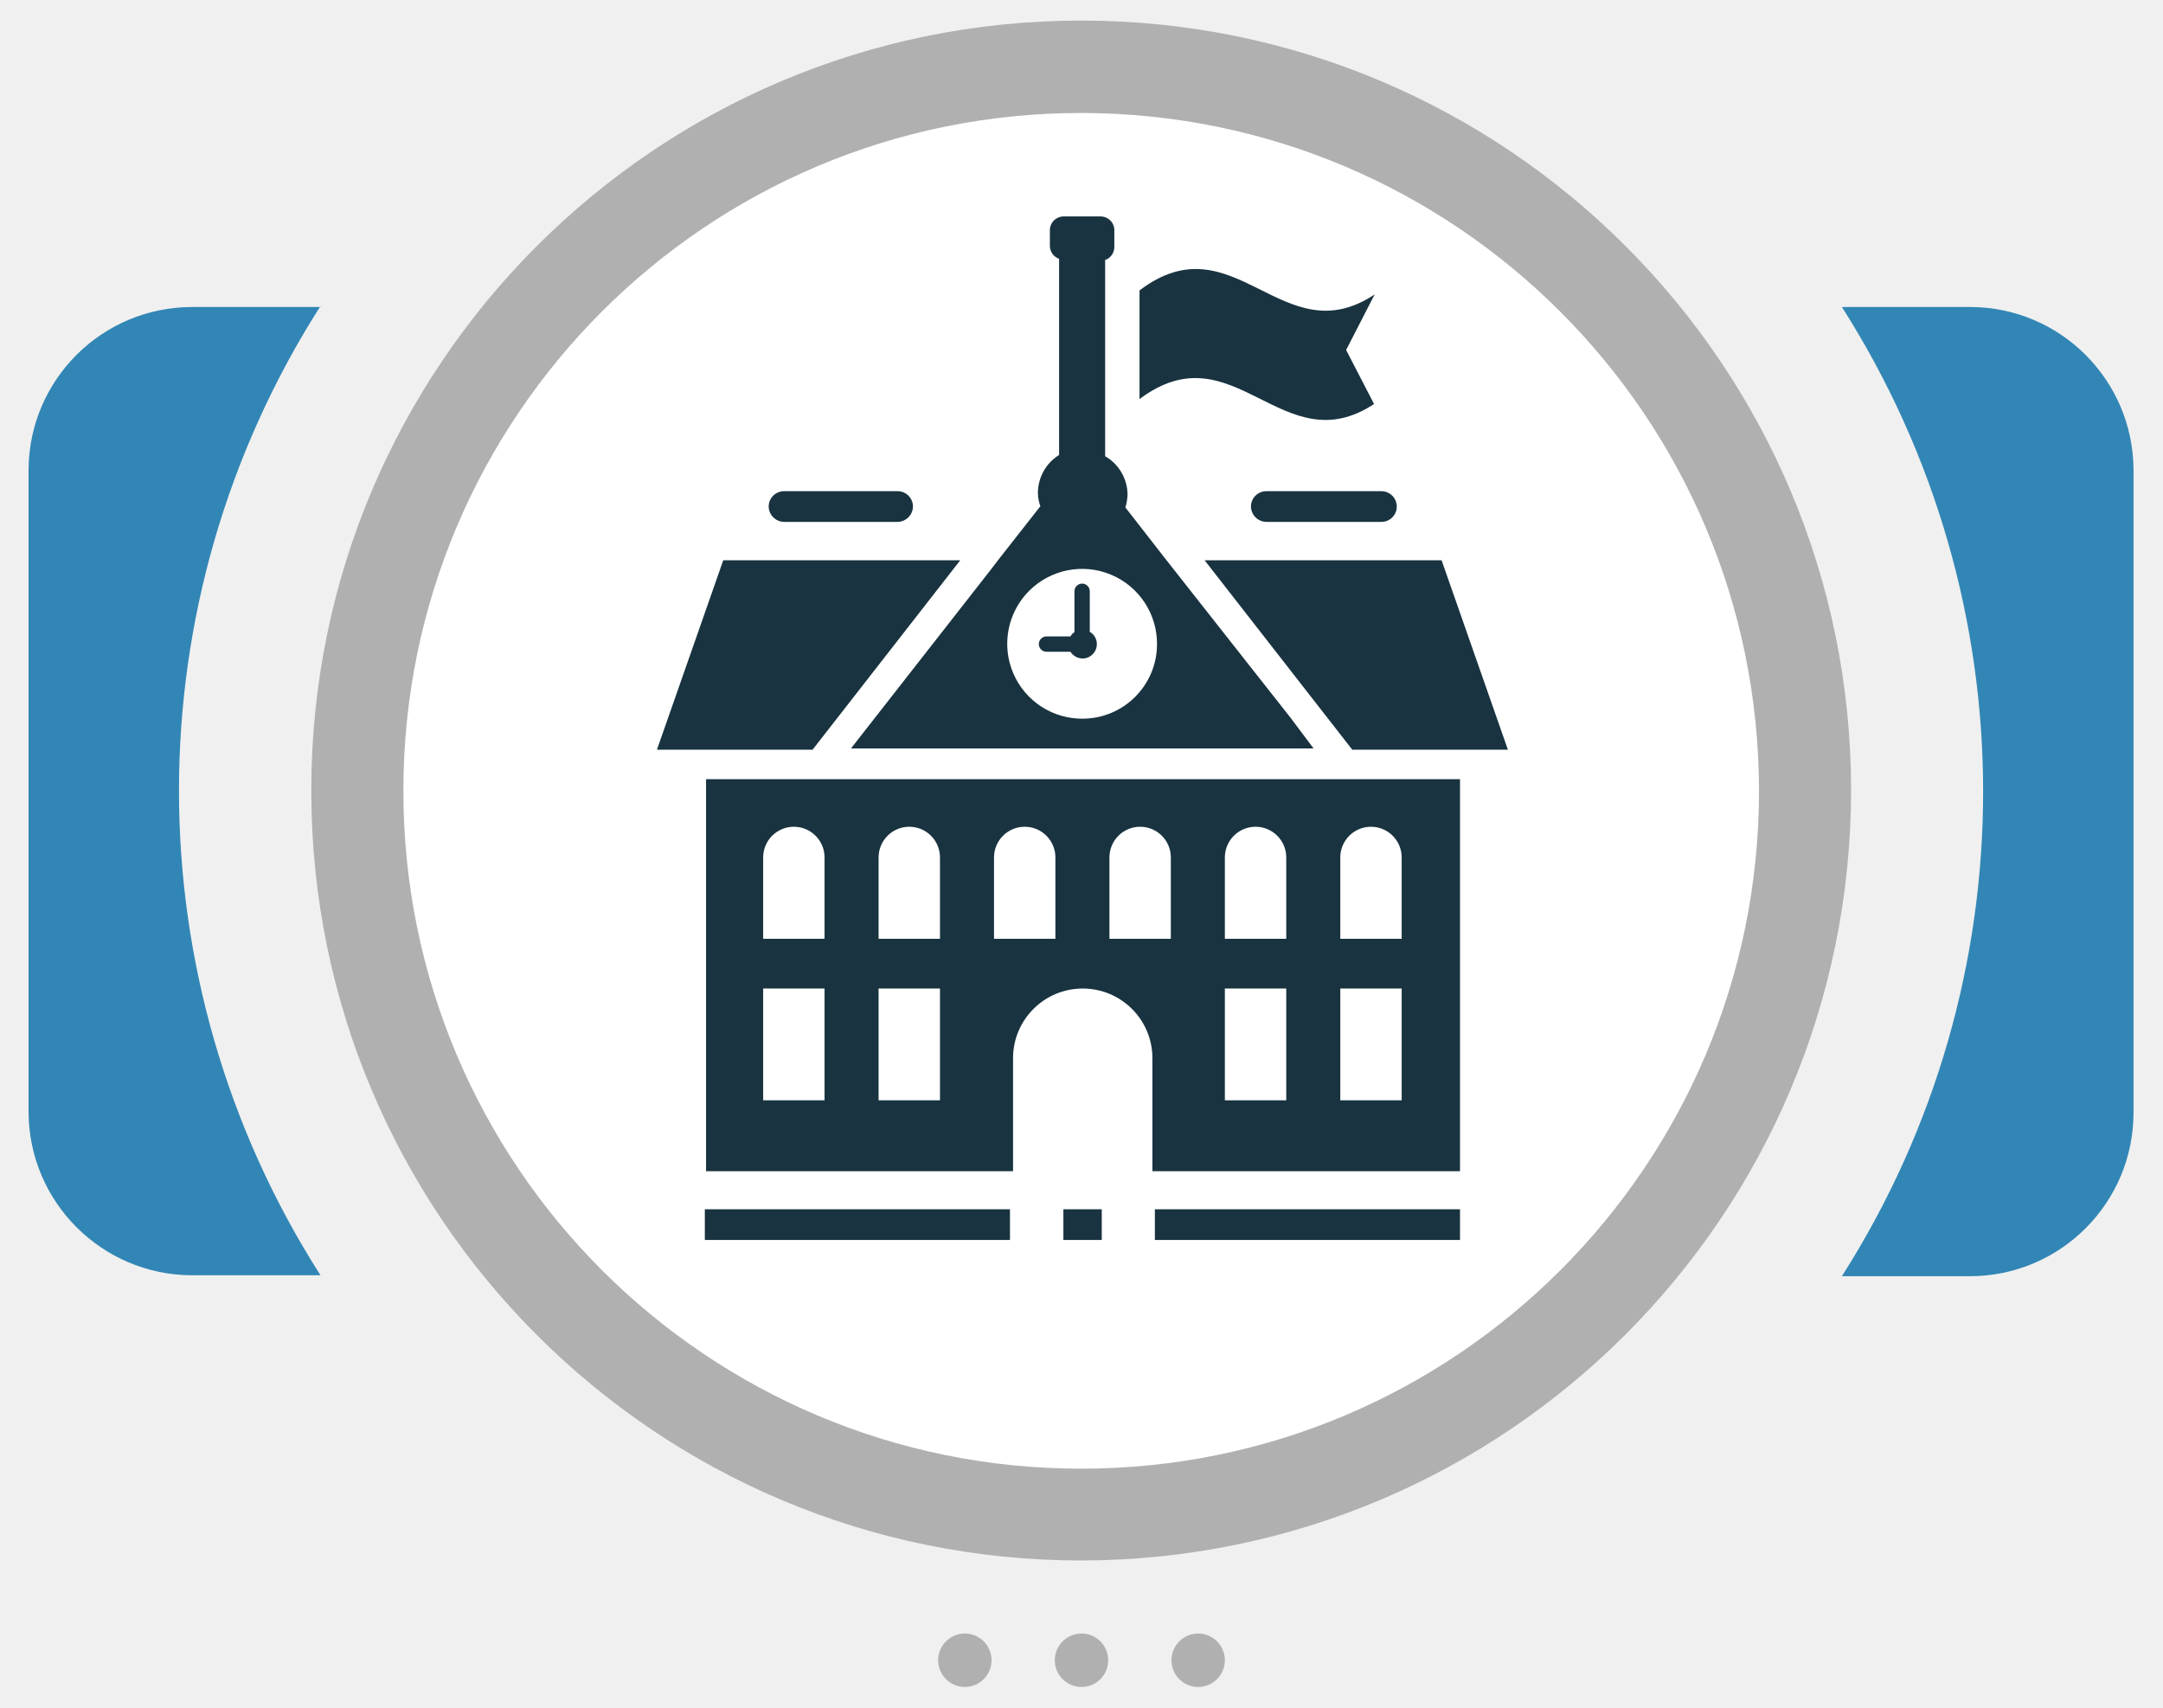
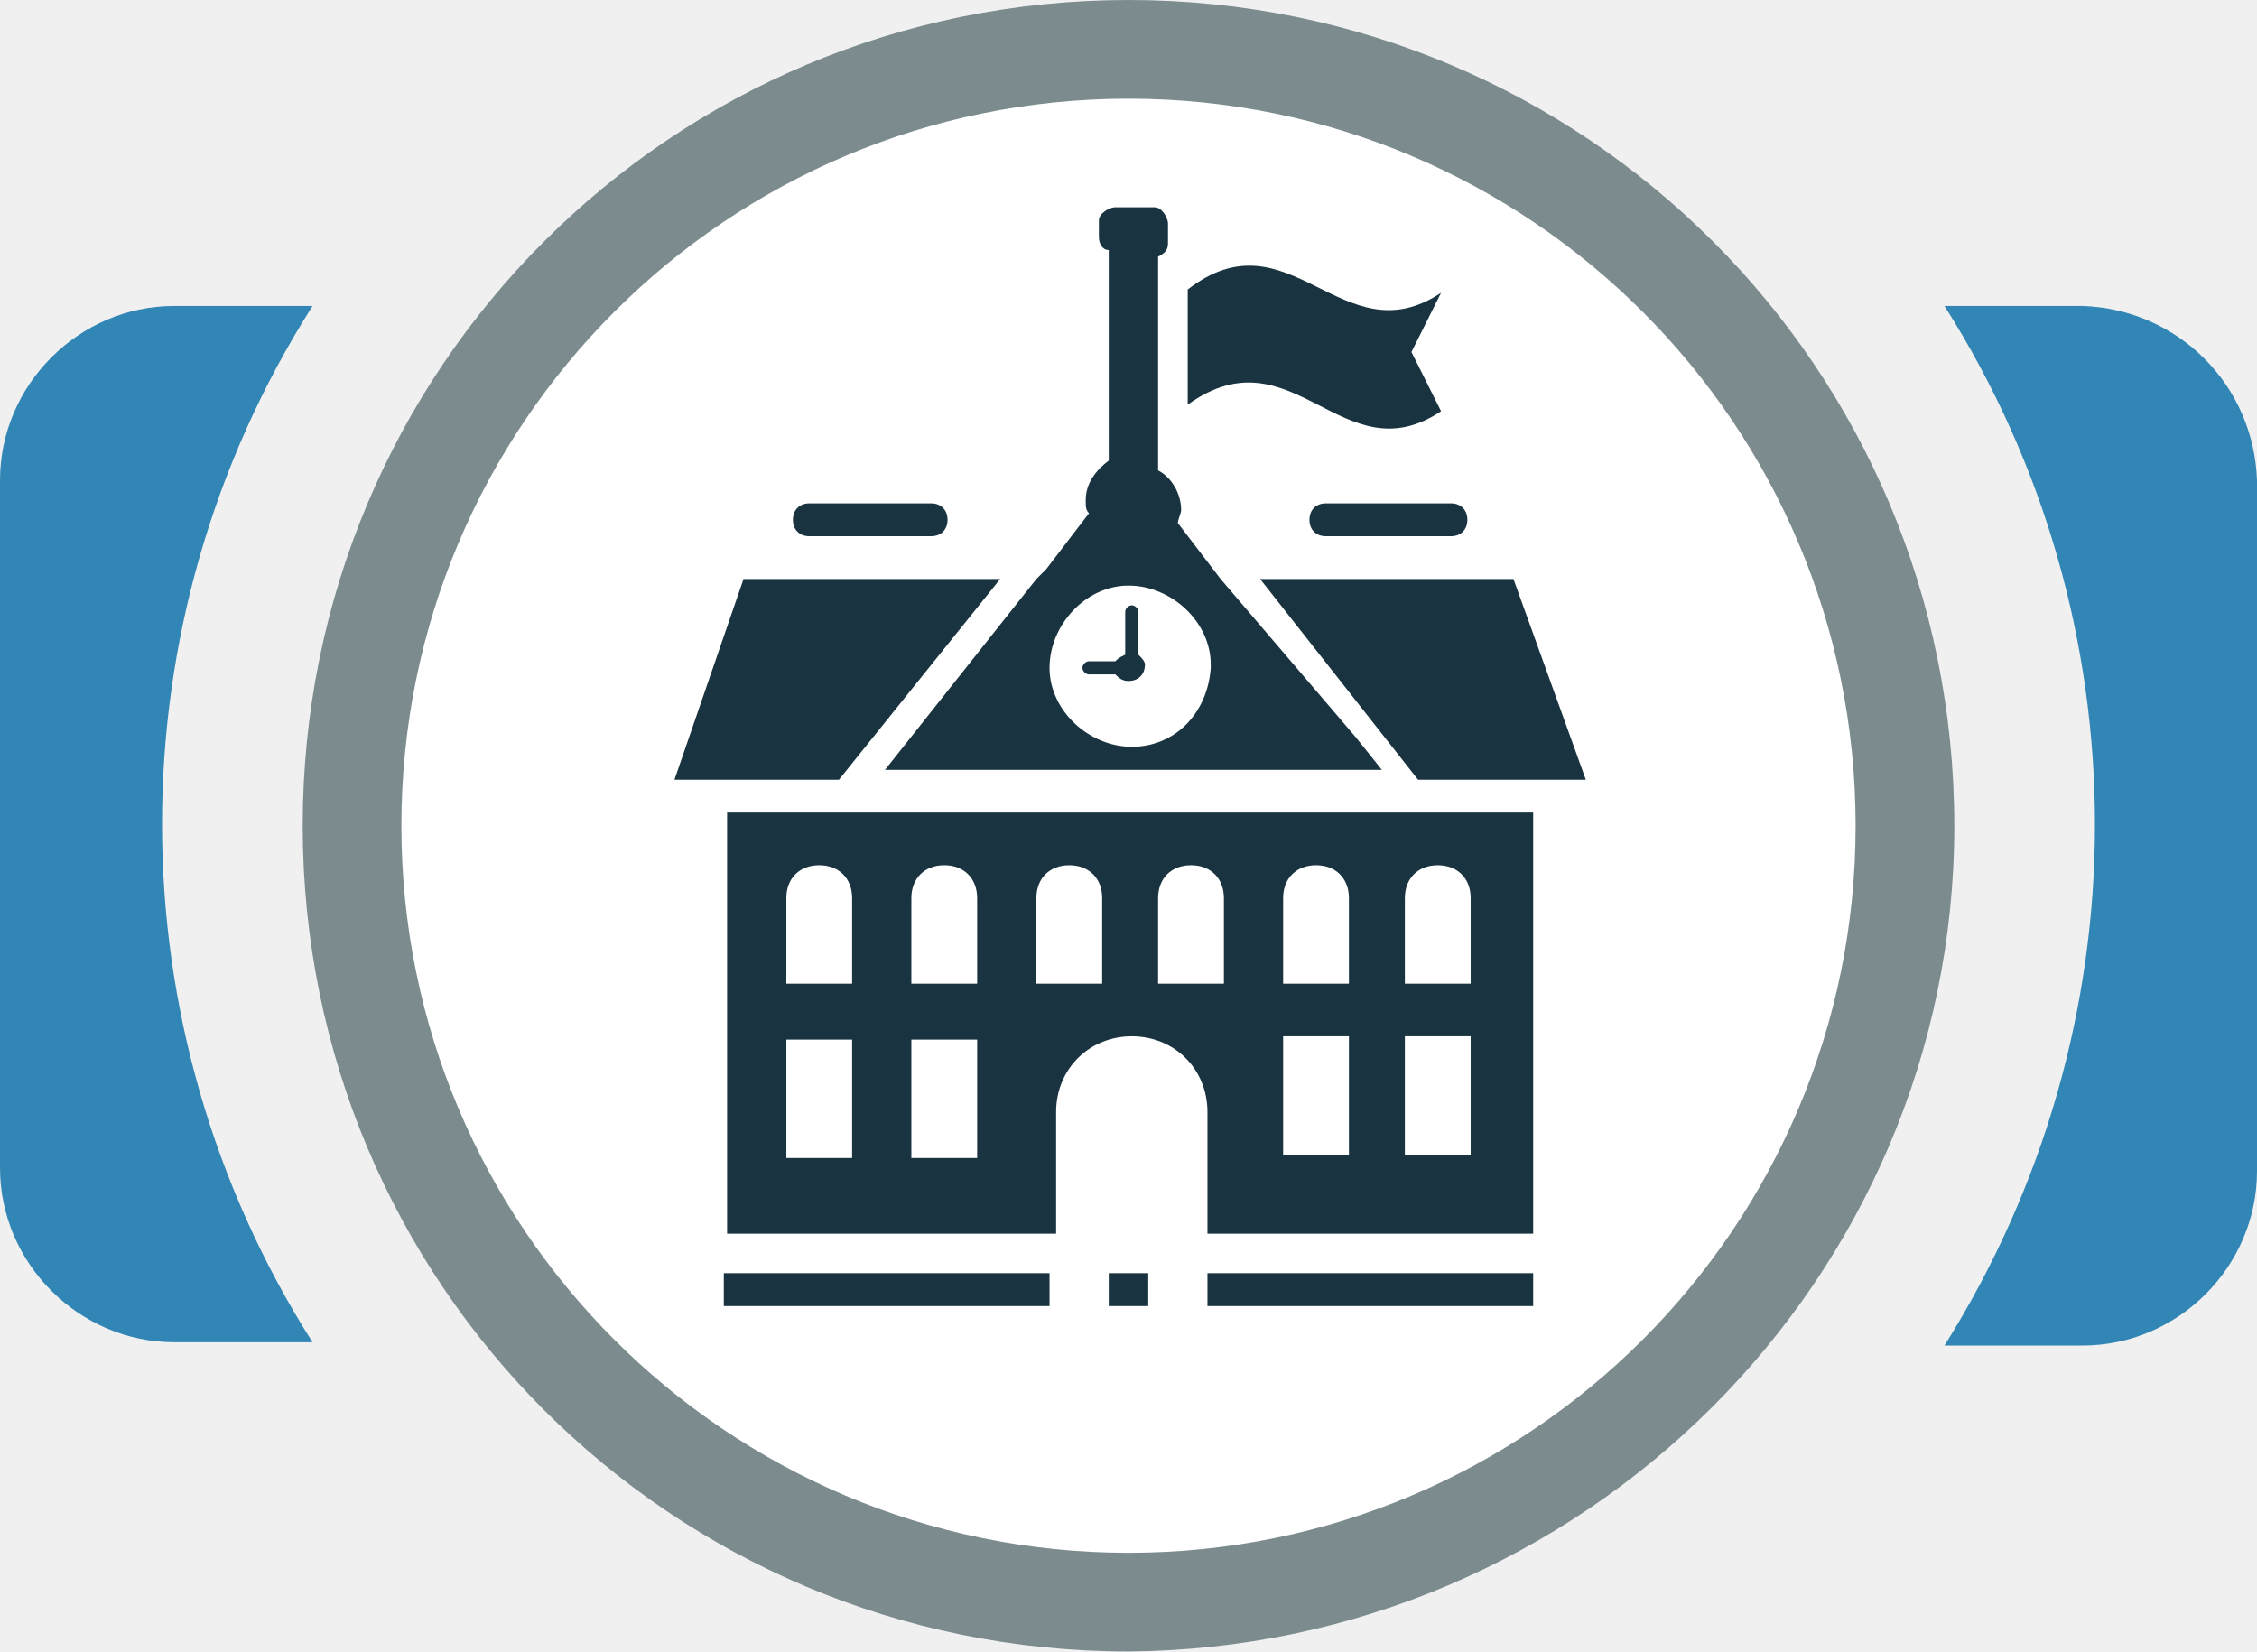
- <svg xmlns="http://www.w3.org/2000/svg" viewBox="0 0 70.46 55.63">
-   <defs>
-     <style>.cls-1{fill:#fff;}.cls-2{fill:#3286b5;}.cls-3{fill:#b0b0b0;}.cls-4{fill:#193340;}.cls-5{fill:none;}</style>
-   </defs>
-   <g id="EPS_BACK" data-name="EPS BACK">
-     <circle class="cls-1" cx="35.23" cy="25.75" r="23.72" />
-     <path class="cls-2" d="M10.44,10H6.25A5.33,5.33,0,0,0,.93,15.28V36.22a5.34,5.34,0,0,0,5.32,5.32h4.19a29.33,29.33,0,0,1,0-31.57Z" />
-     <path class="cls-2" d="M64.21,10H60a29.38,29.38,0,0,1,0,31.57h4.19a5.33,5.33,0,0,0,5.31-5.32V15.28A5.33,5.33,0,0,0,64.21,10Z" />
-     <path class="cls-3" d="M35.23,50.83A25.08,25.08,0,1,1,60.3,25.75,25.11,25.11,0,0,1,35.23,50.83Zm0-47.15A22.08,22.08,0,1,0,57.3,25.75,22.1,22.1,0,0,0,35.23,3.68Z" />
-     <circle class="cls-3" cx="31.43" cy="54.08" r="0.87" />
-     <circle class="cls-3" cx="35.23" cy="54.08" r="0.87" />
-     <circle class="cls-3" cx="39.03" cy="54.08" r="0.87" />
+ <svg xmlns="http://www.w3.org/2000/svg" version="1.1" id="Layer_1" x="0px" y="0px" viewBox="0 0 68.6 50.2" style="enable-background:new 0 0 68.6 50.2;" xml:space="preserve">
+   <style type="text/css">
+ 	.st0{fill:#FFFFFF;}
+ 	.st1{fill:#3286B5;}
+ 	.st2{fill:#7C8C8E;}
+ 	.st3{display:none;fill:#B0B0B0;}
+ 	.st4{fill:#193340;}
+ 	.st5{fill:none;}
+ </style>
+   <g id="EPS_BACK">
+     <circle class="st0" cx="34.3" cy="25.1" r="23.7" />
+     <path class="st1" d="M9.5,9.3H5.3C2.4,9.3,0,11.7,0,14.6v20.9c0,2.9,2.4,5.3,5.3,5.3h4.2C3.4,31.2,3.4,18.9,9.5,9.3L9.5,9.3z" />
+     <path class="st1" d="M63.3,9.3h-4.2c6.1,9.6,6.1,21.9,0,31.6h4.2c2.9,0,5.3-2.4,5.3-5.3v-21C68.5,11.7,66.2,9.4,63.3,9.3z" />
+     <path class="st2" d="M34.3,50.2c-13.9,0-25.1-11.2-25.1-25.1C9.2,11.2,20.4,0,34.3,0c13.9,0,25.1,11.2,25.1,25.1c0,0,0,0,0,0   C59.4,38.9,48.1,50.1,34.3,50.2z M34.3,3c-12.2,0-22.1,9.9-22.1,22.1s9.9,22.1,22.1,22.1c12.2,0,22.1-9.9,22.1-22.1c0,0,0,0,0,0   C56.4,12.9,46.5,3,34.3,3z" />
+     <circle class="st3" cx="30.5" cy="53.4" r="0.9" />
+     <circle class="st3" cx="34.3" cy="53.4" r="0.9" />
+     <circle class="st3" cx="38.1" cy="53.4" r="0.9" />
  </g>
-   <g id="EPS_ICON" data-name="EPS ICON">
-     <path class="cls-4" d="M35.5,20.58V19.26a.25.25,0,0,0-.5,0v1.33a.44.44,0,0,0-.13.14h-.78a.25.25,0,0,0,0,.5h.78a.48.48,0,0,0,.39.22.47.47,0,0,0,.47-.47A.46.46,0,0,0,35.5,20.58Z" />
-     <path class="cls-4" d="M47.56,38.15V25.38H23V38.15H33V34.47a2.27,2.27,0,0,1,4.54,0v3.68Zm-20.7-2.31h-2V32.2h2Zm0-5.26h-2V27.93a1,1,0,1,1,2,0Zm3.76,5.26h-2V32.2h2Zm0-5.26h-2V27.93a1,1,0,1,1,2,0Zm3.76,0h-2V27.93a1,1,0,0,1,2,0Zm9.28-2.65a1,1,0,1,1,2,0v2.65h-2Zm0,4.27h2v3.64h-2ZM39.9,27.93a1,1,0,1,1,2,0v2.65h-2Zm0,4.27h2v3.64h-2Zm-3.76-1.62V27.93a1,1,0,1,1,2,0v2.65Z" />
-     <rect class="cls-4" x="22.96" y="39.39" width="9.94" height="1" />
-     <rect class="cls-4" x="34.64" y="39.39" width="1.25" height="1" />
-     <rect class="cls-4" x="37.62" y="39.39" width="9.94" height="1" />
-     <circle class="cls-5" cx="35.26" cy="20.98" r="2.43" />
-     <path class="cls-4" d="M44.76,13.16l-.91-1.76.93-1.81c-3,2-4.58-2.47-7.66-.13V13C40.19,10.69,41.77,15.13,44.76,13.16Z" />
-     <polygon class="cls-4" points="23.56 18.25 21.4 24.42 26.47 24.42 31.28 18.25 23.56 18.25" />
-     <polygon class="cls-4" points="46.96 18.25 39.24 18.25 44.05 24.42 49.12 24.42 46.96 18.25" />
-     <path class="cls-4" d="M25.54,17h3.7a.51.51,0,0,0,.5-.5.5.5,0,0,0-.5-.5h-3.7a.5.5,0,0,0-.5.5A.51.51,0,0,0,25.54,17Z" />
-     <path class="cls-4" d="M41.25,16a.5.5,0,0,0-.5.5.51.51,0,0,0,.5.5H45a.5.5,0,0,0,.5-.5A.5.5,0,0,0,45,16Z" />
-     <path class="cls-4" d="M38,18.25l-1.34-1.72a1.62,1.62,0,0,0,.07-.44A1.46,1.46,0,0,0,36,14.86V8.47a.45.45,0,0,0,.3-.43V7.51a.45.45,0,0,0-.45-.46h-1.2a.45.45,0,0,0-.45.46V8a.45.45,0,0,0,.3.43v6.39a1.46,1.46,0,0,0-.69,1.23,1.32,1.32,0,0,0,.08.44l-1.35,1.72-.26.34-4.56,5.83H42.79l-.75-1Zm-2.71,5.16A2.44,2.44,0,1,1,37.69,21,2.43,2.43,0,0,1,35.26,23.41Z" />
+   <g id="EPS_ICON">
+     <path class="st4" d="M34.6,19.9v-1.3c0-0.1-0.1-0.2-0.2-0.2s-0.2,0.1-0.2,0.2v1.3C34,20,34,20,33.9,20.1h-0.8   c-0.1,0-0.2,0.1-0.2,0.2s0.1,0.2,0.2,0.2h0.8c0.1,0.1,0.2,0.2,0.4,0.2c0.3,0,0.5-0.2,0.5-0.5l0,0C34.8,20.1,34.7,20,34.6,19.9z" />
+     <path class="st4" d="M46.6,37.5V24.7H22.1v12.8h10v-3.7c0-1.3,1-2.3,2.3-2.3s2.3,1,2.3,2.3l0,0v3.7H46.6z M25.9,35.2h-2v-3.6h2   V35.2z M25.9,29.9h-2v-2.6c0-0.6,0.4-1,1-1s1,0.4,1,1V29.9z M29.7,35.2h-2v-3.6h2V35.2z M29.7,29.9h-2v-2.6c0-0.6,0.4-1,1-1   s1,0.4,1,1V29.9z M33.5,29.9h-2v-2.6c0-0.6,0.4-1,1-1s1,0.4,1,1V29.9z M42.7,27.3c0-0.6,0.4-1,1-1s1,0.4,1,1v2.6h-2V27.3z    M42.7,31.5h2v3.6h-2V31.5z M39,27.3c0-0.6,0.4-1,1-1s1,0.4,1,1v2.6h-2V27.3z M39,31.5h2v3.6h-2V31.5z M35.2,29.9v-2.6   c0-0.6,0.4-1,1-1s1,0.4,1,1v2.6H35.2z" />
+     <rect x="22" y="38.7" class="st4" width="9.9" height="1" />
+     <rect x="33.7" y="38.7" class="st4" width="1.2" height="1" />
+     <rect x="36.7" y="38.7" class="st4" width="9.9" height="1" />
+     <circle class="st5" cx="34.3" cy="20.3" r="2.4" />
+     <path class="st4" d="M43.8,12.5l-0.9-1.8l0.9-1.8c-3,2-4.6-2.5-7.7-0.1v3.5C39.3,10,40.8,14.5,43.8,12.5z" />
+     <polygon class="st4" points="22.6,17.6 20.5,23.7 25.5,23.7 30.4,17.6  " />
+     <polygon class="st4" points="46,17.6 38.3,17.6 43.1,23.7 48.2,23.7  " />
+     <path class="st4" d="M24.6,16.3h3.7c0.3,0,0.5-0.2,0.5-0.5c0-0.3-0.2-0.5-0.5-0.5h-3.7c-0.3,0-0.5,0.2-0.5,0.5   C24.1,16.1,24.3,16.3,24.6,16.3z" />
+     <path class="st4" d="M40.3,15.3c-0.3,0-0.5,0.2-0.5,0.5c0,0.3,0.2,0.5,0.5,0.5h3.8c0.3,0,0.5-0.2,0.5-0.5s-0.2-0.5-0.5-0.5H40.3z" />
+     <path class="st4" d="M37.1,17.6l-1.3-1.7c0-0.1,0.1-0.3,0.1-0.4c0-0.5-0.3-1-0.7-1.2V7.8c0.2-0.1,0.3-0.2,0.3-0.4V6.8   c0-0.2-0.2-0.5-0.4-0.5c0,0,0,0,0,0h-1.2c-0.2,0-0.5,0.2-0.5,0.4c0,0,0,0,0,0v0.5c0,0.2,0.1,0.4,0.3,0.4v6.4   c-0.4,0.3-0.7,0.7-0.7,1.2c0,0.2,0,0.3,0.1,0.4l-1.3,1.7l-0.3,0.3l-4.6,5.8h15.1l-0.8-1L37.1,17.6z M34.4,22.7   c-1.3,0-2.5-1.1-2.5-2.4c0-1.3,1.1-2.5,2.4-2.5c1.3,0,2.5,1.1,2.5,2.4c0,0,0,0,0,0.1C36.7,21.7,35.7,22.7,34.4,22.7L34.4,22.7z" />
  </g>
</svg>
